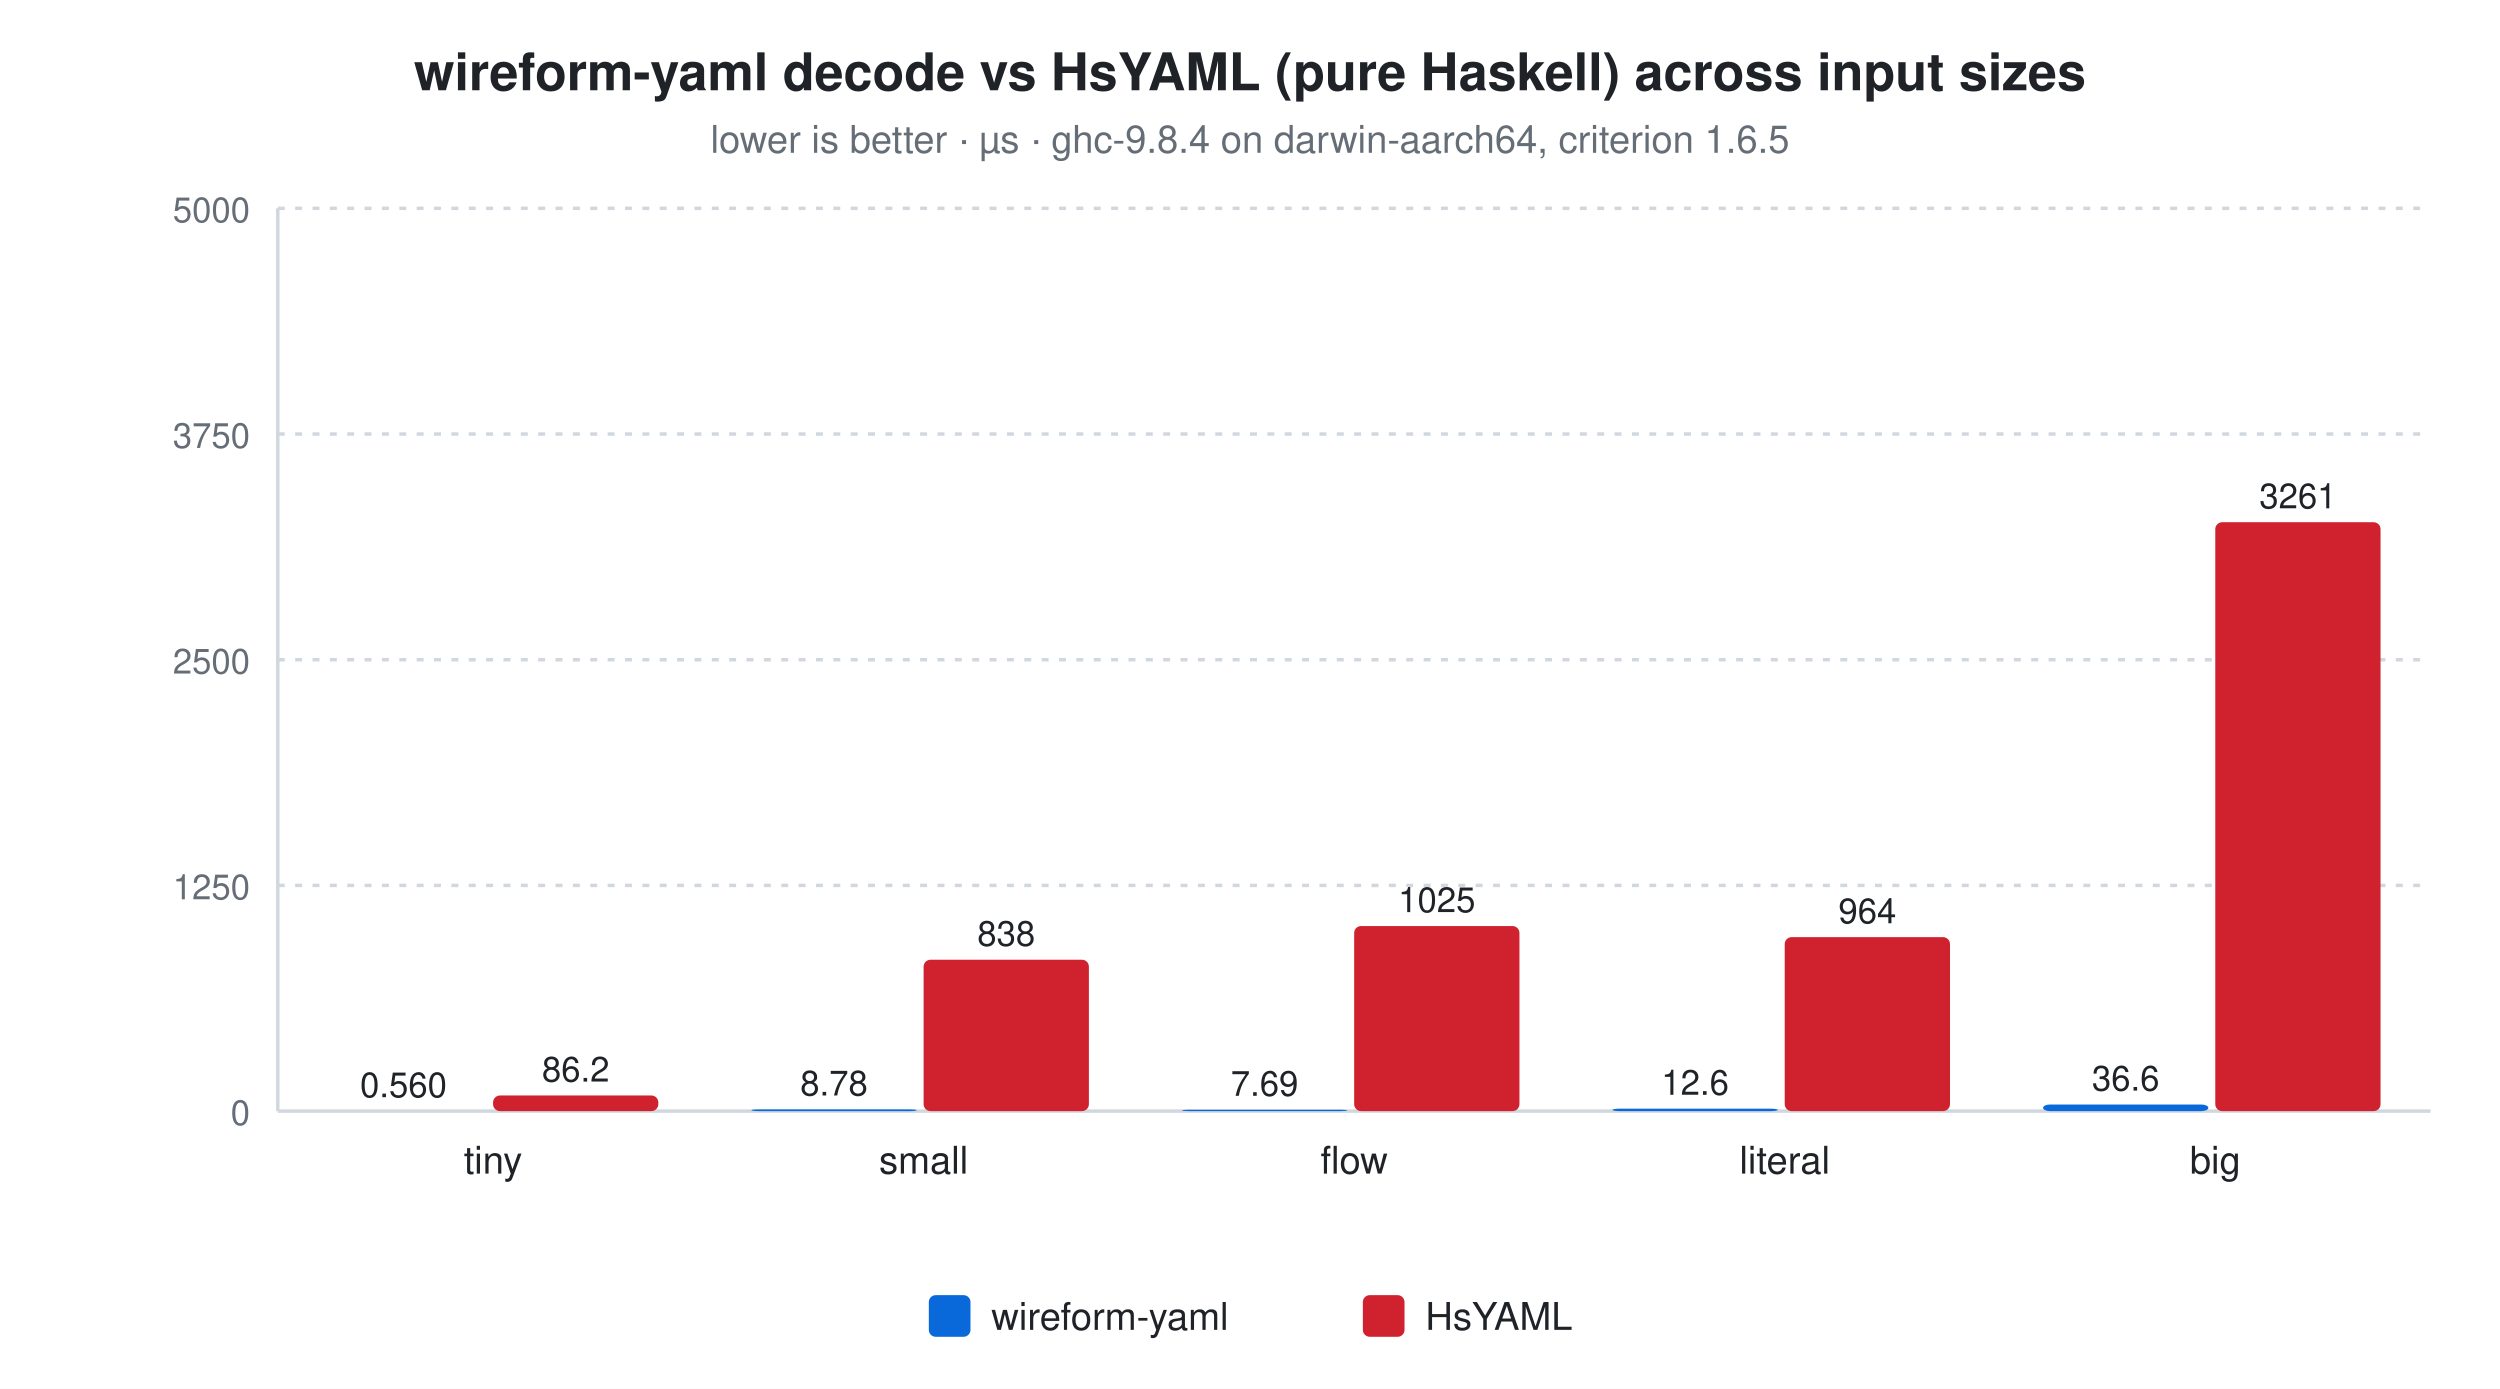
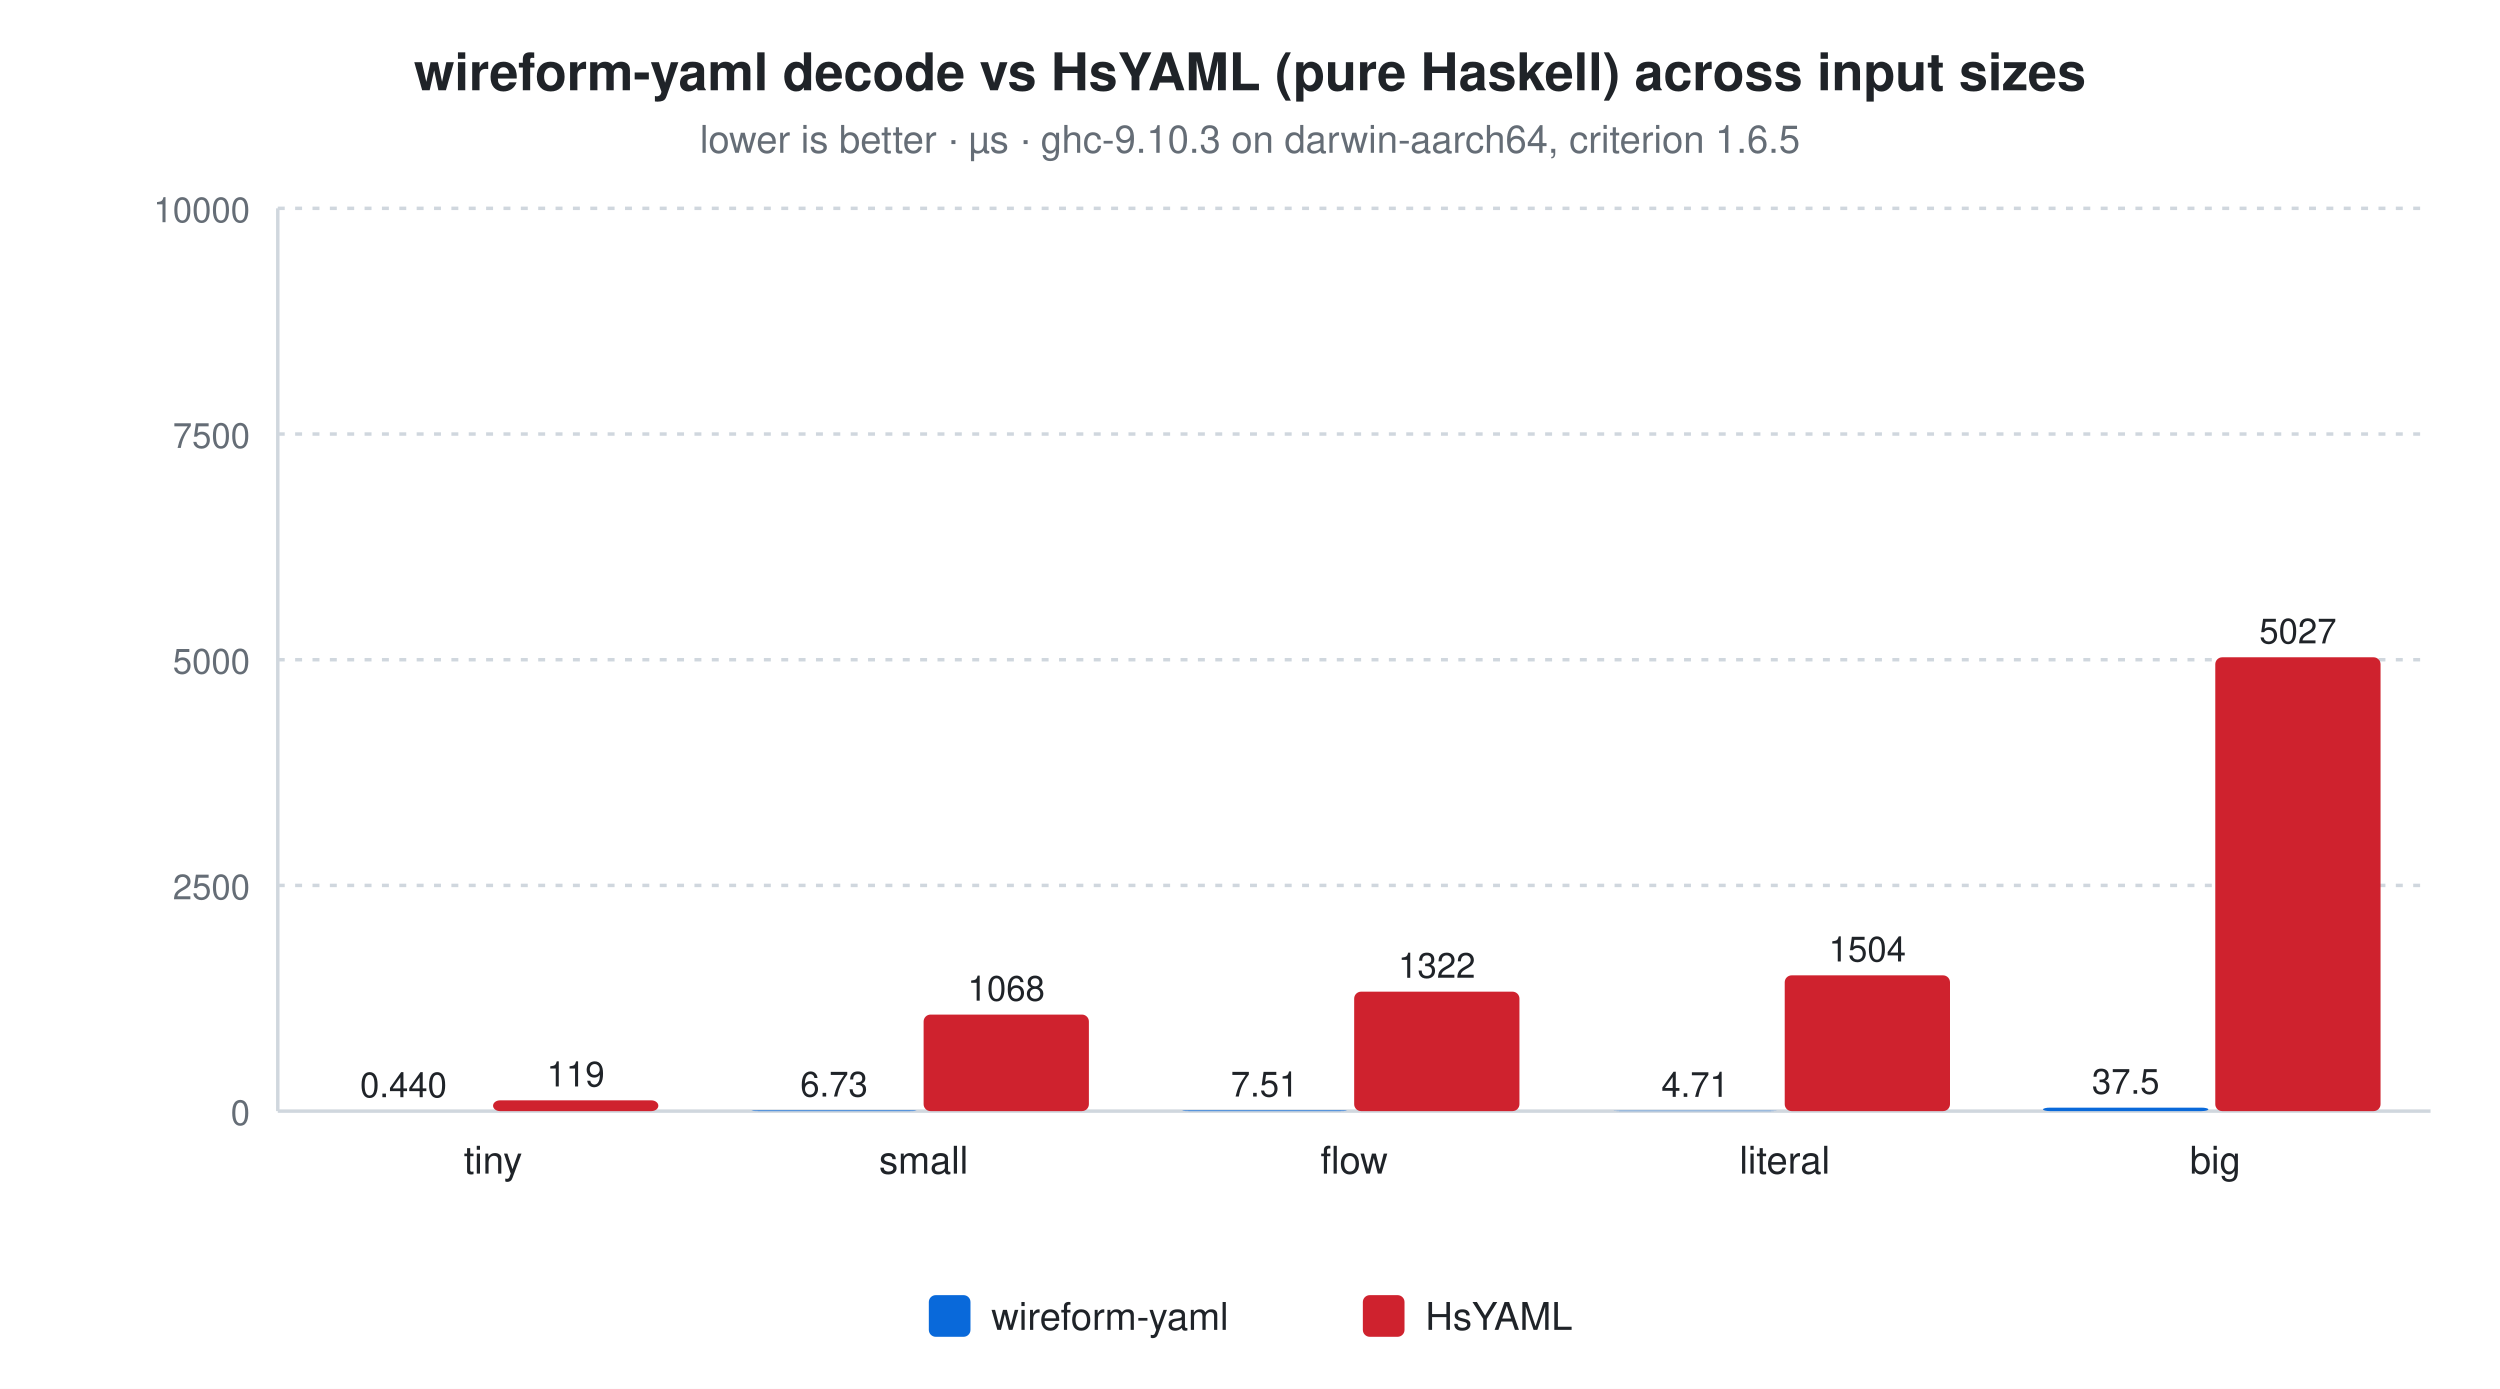
<svg xmlns="http://www.w3.org/2000/svg" viewBox="0 0 720 400" width="720" height="400" font-family="ui-sans-serif, system-ui, -apple-system, BlinkMacSystemFont, &quot;Segoe UI&quot;, Helvetica, Arial, sans-serif" font-size="12">
  <rect x="0" y="0" width="720" height="400" fill="#ffffff" />
  <text x="360" y="26" text-anchor="middle" font-size="15" font-weight="600" fill="#1f2328">wireform-yaml decode vs HsYAML (pure Haskell) across input sizes</text>
-   <text x="360" y="44" text-anchor="middle" font-size="11" fill="#656d76">lower is better · µs · ghc-9.8.4 on darwin-aarch64, criterion 1.6.5</text>
+   <text x="360" y="44" text-anchor="middle" font-size="11" fill="#656d76">lower is better · µs · ghc-9.10.3 on darwin-aarch64, criterion 1.6.5</text>
  <g stroke="#d0d7de" stroke-width="1">
    <line x1="80" y1="320" x2="700" y2="320" />
    <line x1="80" y1="60" x2="80" y2="320" />
  </g>
  <g>
    <g />
    <text x="72" y="324" text-anchor="end" font-size="10" fill="#656d76">0</text>
    <line x1="80" y1="255" x2="700" y2="255" stroke="#d0d7de" stroke-width="1" stroke-dasharray="2 3" />
-     <text x="72" y="259" text-anchor="end" font-size="10" fill="#656d76">1250</text>
+     <text x="72" y="259" text-anchor="end" font-size="10" fill="#656d76">2500</text>
    <line x1="80" y1="190" x2="700" y2="190" stroke="#d0d7de" stroke-width="1" stroke-dasharray="2 3" />
-     <text x="72" y="194" text-anchor="end" font-size="10" fill="#656d76">2500</text>
+     <text x="72" y="194" text-anchor="end" font-size="10" fill="#656d76">5000</text>
    <line x1="80" y1="125" x2="700" y2="125" stroke="#d0d7de" stroke-width="1" stroke-dasharray="2 3" />
-     <text x="72" y="129" text-anchor="end" font-size="10" fill="#656d76">3750</text>
+     <text x="72" y="129" text-anchor="end" font-size="10" fill="#656d76">7500</text>
    <line x1="80" y1="60" x2="700" y2="60" stroke="#d0d7de" stroke-width="1" stroke-dasharray="2 3" />
-     <text x="72" y="64" text-anchor="end" font-size="10" fill="#656d76">5000</text>
+     <text x="72" y="64" text-anchor="end" font-size="10" fill="#656d76">10000</text>
  </g>
  <g>
    <rect x="92.4" y="320.0" width="47.6" height="0.0" rx="2" fill="#0969da" />
-     <rect x="142" y="315.5" width="47.6" height="4.5" rx="2" fill="#cf222e" />
-     <rect x="216.4" y="319.5" width="47.6" height="0.5" rx="2" fill="#0969da" />
-     <rect x="266" y="276.4" width="47.6" height="43.6" rx="2" fill="#cf222e" />
-     <rect x="340.4" y="319.6" width="47.6" height="0.4" rx="2" fill="#0969da" />
-     <rect x="390" y="266.7" width="47.6" height="53.3" rx="2" fill="#cf222e" />
-     <rect x="464.4" y="319.3" width="47.6" height="0.7" rx="2" fill="#0969da" />
-     <rect x="514" y="269.9" width="47.6" height="50.1" rx="2" fill="#cf222e" />
-     <rect x="588.4" y="318.1" width="47.6" height="1.9" rx="2" fill="#0969da" />
-     <rect x="638" y="150.4" width="47.6" height="169.6" rx="2" fill="#cf222e" />
+     <rect x="142" y="316.9" width="47.6" height="3.1" rx="2" fill="#cf222e" />
+     <rect x="216.4" y="319.8" width="47.6" height="0.2" rx="2" fill="#0969da" />
+     <rect x="266" y="292.2" width="47.6" height="27.8" rx="2" fill="#cf222e" />
+     <rect x="340.4" y="319.8" width="47.6" height="0.2" rx="2" fill="#0969da" />
+     <rect x="390" y="285.6" width="47.6" height="34.4" rx="2" fill="#cf222e" />
+     <rect x="464.4" y="319.9" width="47.6" height="0.1" rx="2" fill="#0969da" />
+     <rect x="514" y="280.9" width="47.6" height="39.1" rx="2" fill="#cf222e" />
+     <rect x="588.4" y="319.0" width="47.6" height="1.0" rx="2" fill="#0969da" />
+     <rect x="638" y="189.3" width="47.6" height="130.7" rx="2" fill="#cf222e" />
  </g>
  <g>
-     <text x="116.2" y="316.0" text-anchor="middle" font-size="10" fill="#1f2328">0.560</text>
-     <text x="165.8" y="311.5" text-anchor="middle" font-size="10" fill="#1f2328">86.2</text>
-     <text x="240.2" y="315.5" text-anchor="middle" font-size="10" fill="#1f2328">8.78</text>
-     <text x="289.8" y="272.4" text-anchor="middle" font-size="10" fill="#1f2328">838</text>
-     <text x="364.2" y="315.6" text-anchor="middle" font-size="10" fill="#1f2328">7.69</text>
-     <text x="413.8" y="262.7" text-anchor="middle" font-size="10" fill="#1f2328">1025</text>
-     <text x="488.2" y="315.3" text-anchor="middle" font-size="10" fill="#1f2328">12.6</text>
-     <text x="537.8" y="265.9" text-anchor="middle" font-size="10" fill="#1f2328">964</text>
-     <text x="612.2" y="314.1" text-anchor="middle" font-size="10" fill="#1f2328">36.6</text>
-     <text x="661.8" y="146.4" text-anchor="middle" font-size="10" fill="#1f2328">3261</text>
+     <text x="116.2" y="316.0" text-anchor="middle" font-size="10" fill="#1f2328">0.440</text>
+     <text x="165.8" y="312.9" text-anchor="middle" font-size="10" fill="#1f2328">119</text>
+     <text x="240.2" y="315.8" text-anchor="middle" font-size="10" fill="#1f2328">6.73</text>
+     <text x="289.8" y="288.2" text-anchor="middle" font-size="10" fill="#1f2328">1068</text>
+     <text x="364.2" y="315.8" text-anchor="middle" font-size="10" fill="#1f2328">7.51</text>
+     <text x="413.8" y="281.6" text-anchor="middle" font-size="10" fill="#1f2328">1322</text>
+     <text x="488.2" y="315.9" text-anchor="middle" font-size="10" fill="#1f2328">4.71</text>
+     <text x="537.8" y="276.9" text-anchor="middle" font-size="10" fill="#1f2328">1504</text>
+     <text x="612.2" y="315.0" text-anchor="middle" font-size="10" fill="#1f2328">37.5</text>
+     <text x="661.8" y="185.3" text-anchor="middle" font-size="10" fill="#1f2328">5027</text>
  </g>
  <g>
    <text x="142" y="338" text-anchor="middle" font-size="11" fill="#1f2328">tiny</text>
    <text x="266" y="338" text-anchor="middle" font-size="11" fill="#1f2328">small</text>
    <text x="390" y="338" text-anchor="middle" font-size="11" fill="#1f2328">flow</text>
    <text x="514" y="338" text-anchor="middle" font-size="11" fill="#1f2328">literal</text>
    <text x="638" y="338" text-anchor="middle" font-size="11" fill="#1f2328">big</text>
  </g>
  <g>
    <g transform="translate(267.5, 382)">
      <rect x="0" y="-9" width="12" height="12" rx="2" fill="#0969da" />
      <text x="18" y="1" font-size="11" fill="#1f2328">wireform-yaml</text>
    </g>
    <g transform="translate(392.5, 382)">
      <rect x="0" y="-9" width="12" height="12" rx="2" fill="#cf222e" />
      <text x="18" y="1" font-size="11" fill="#1f2328">HsYAML</text>
    </g>
  </g>
</svg>
